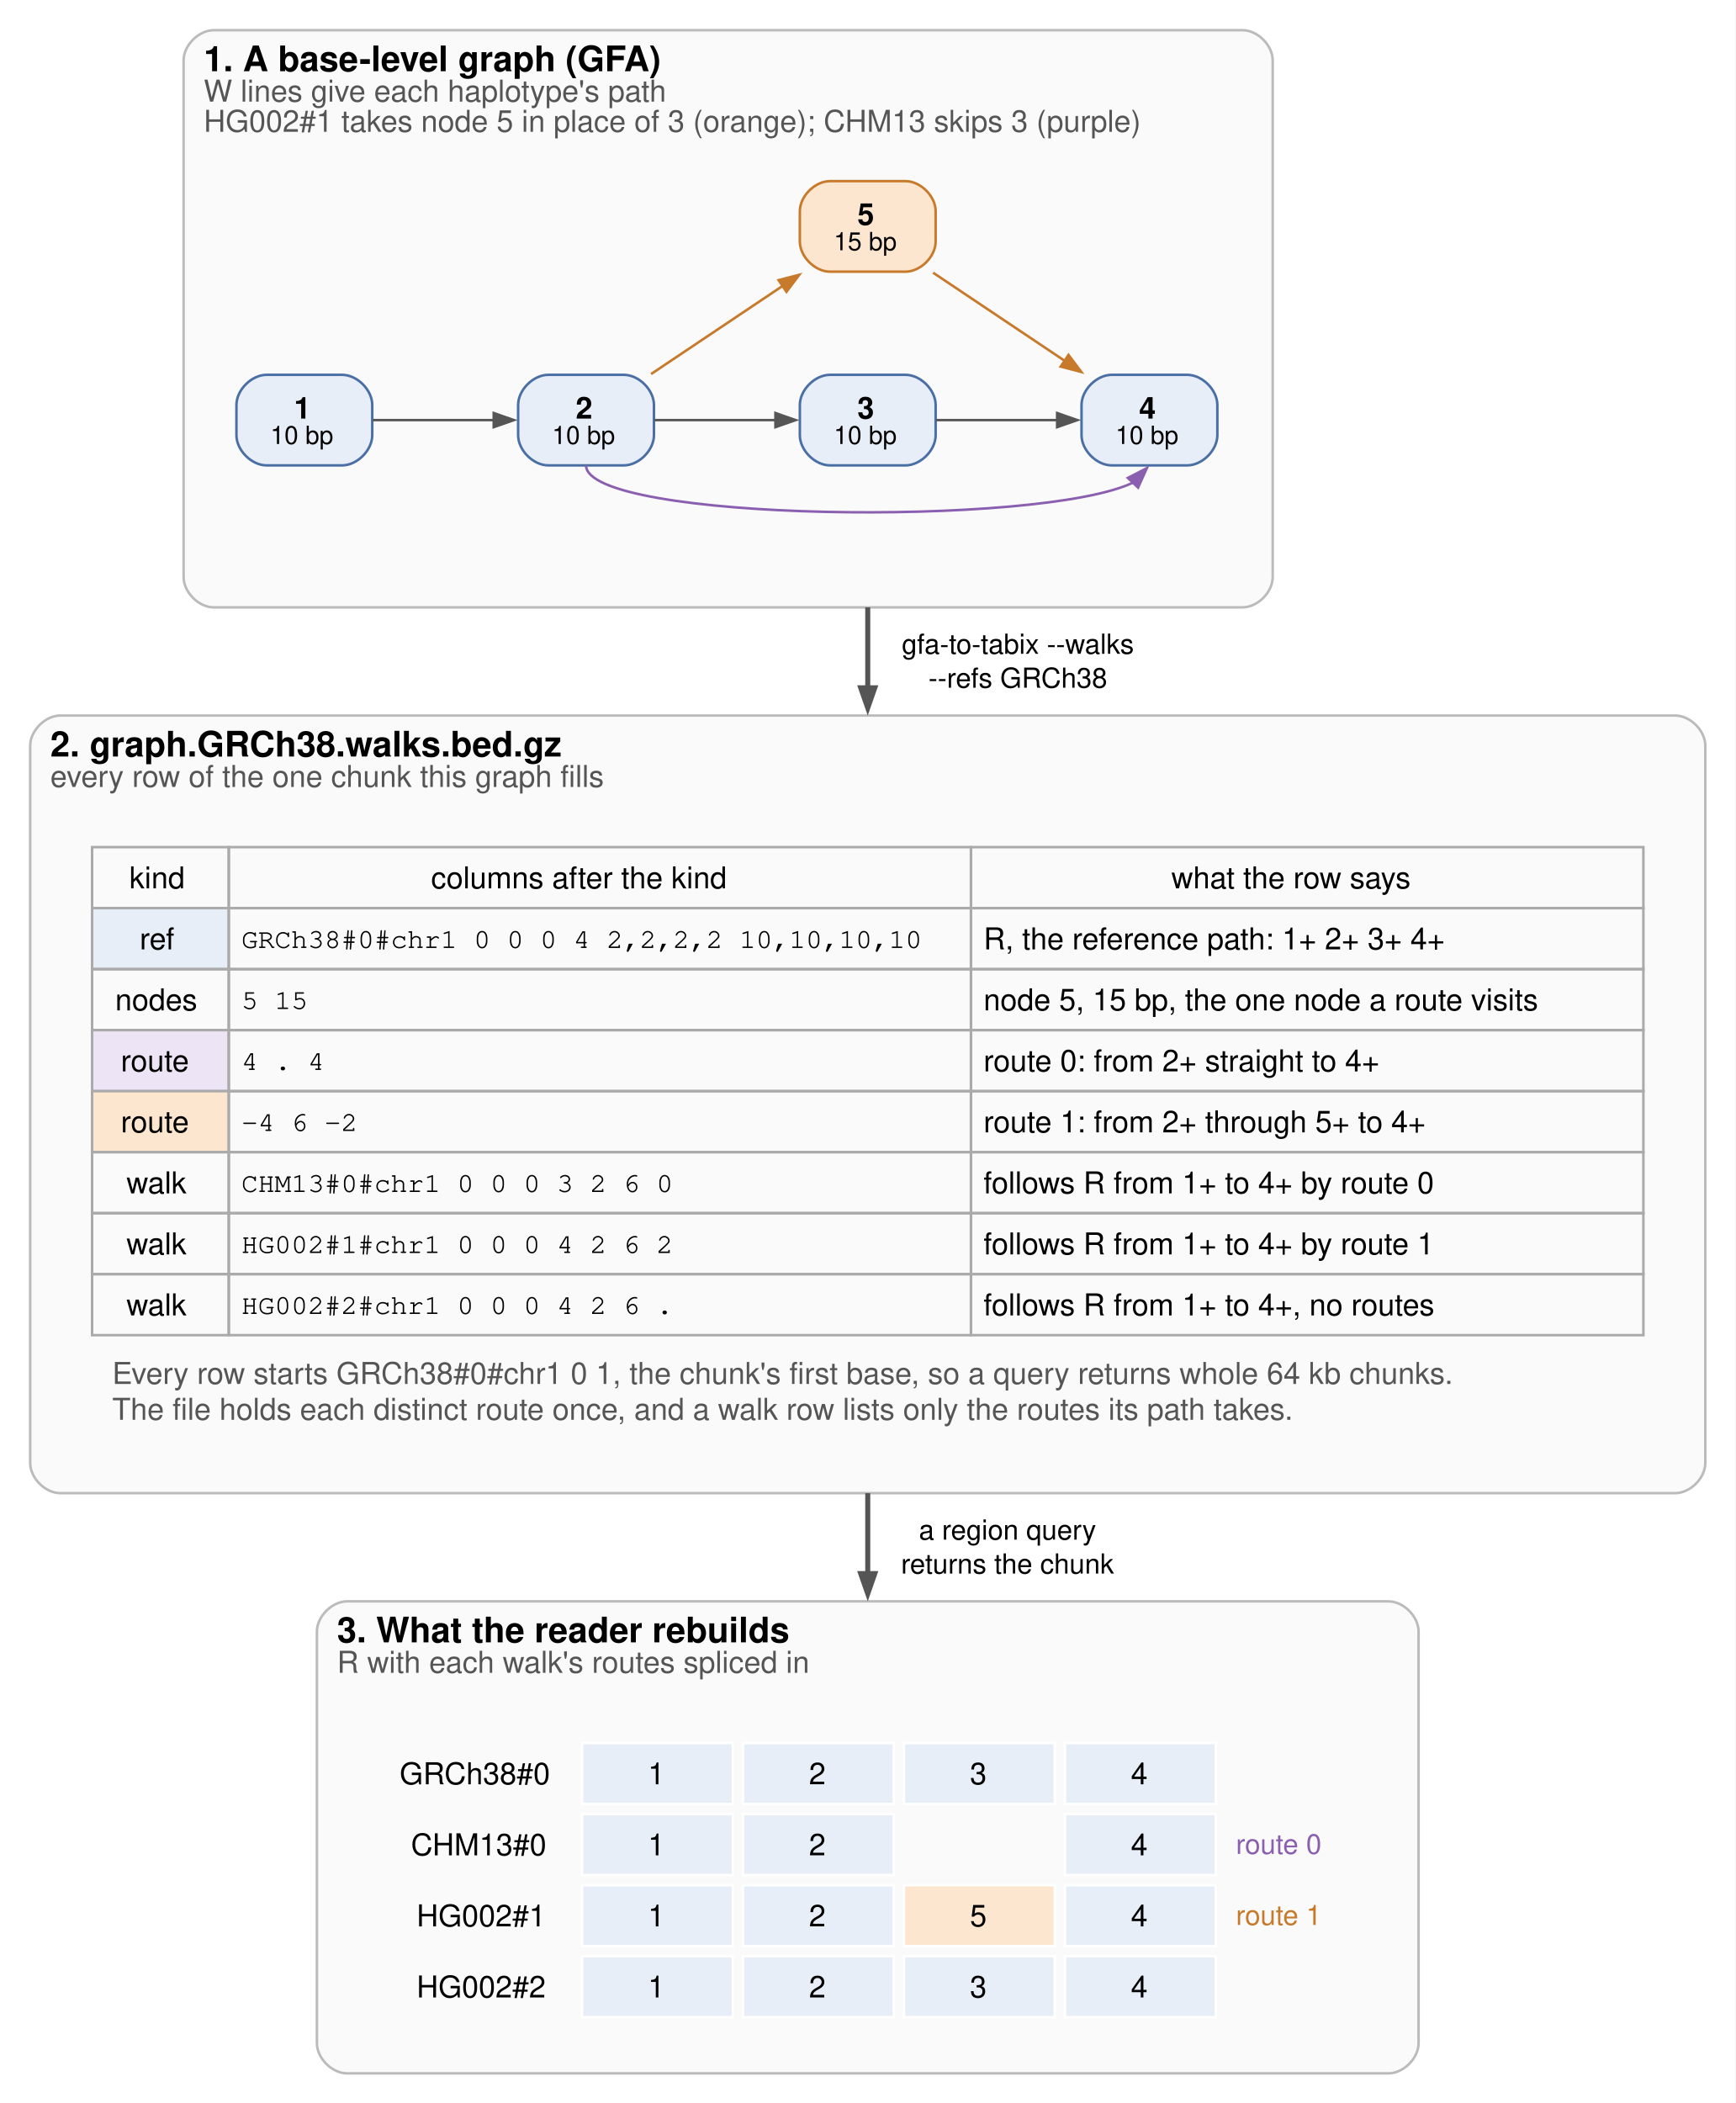
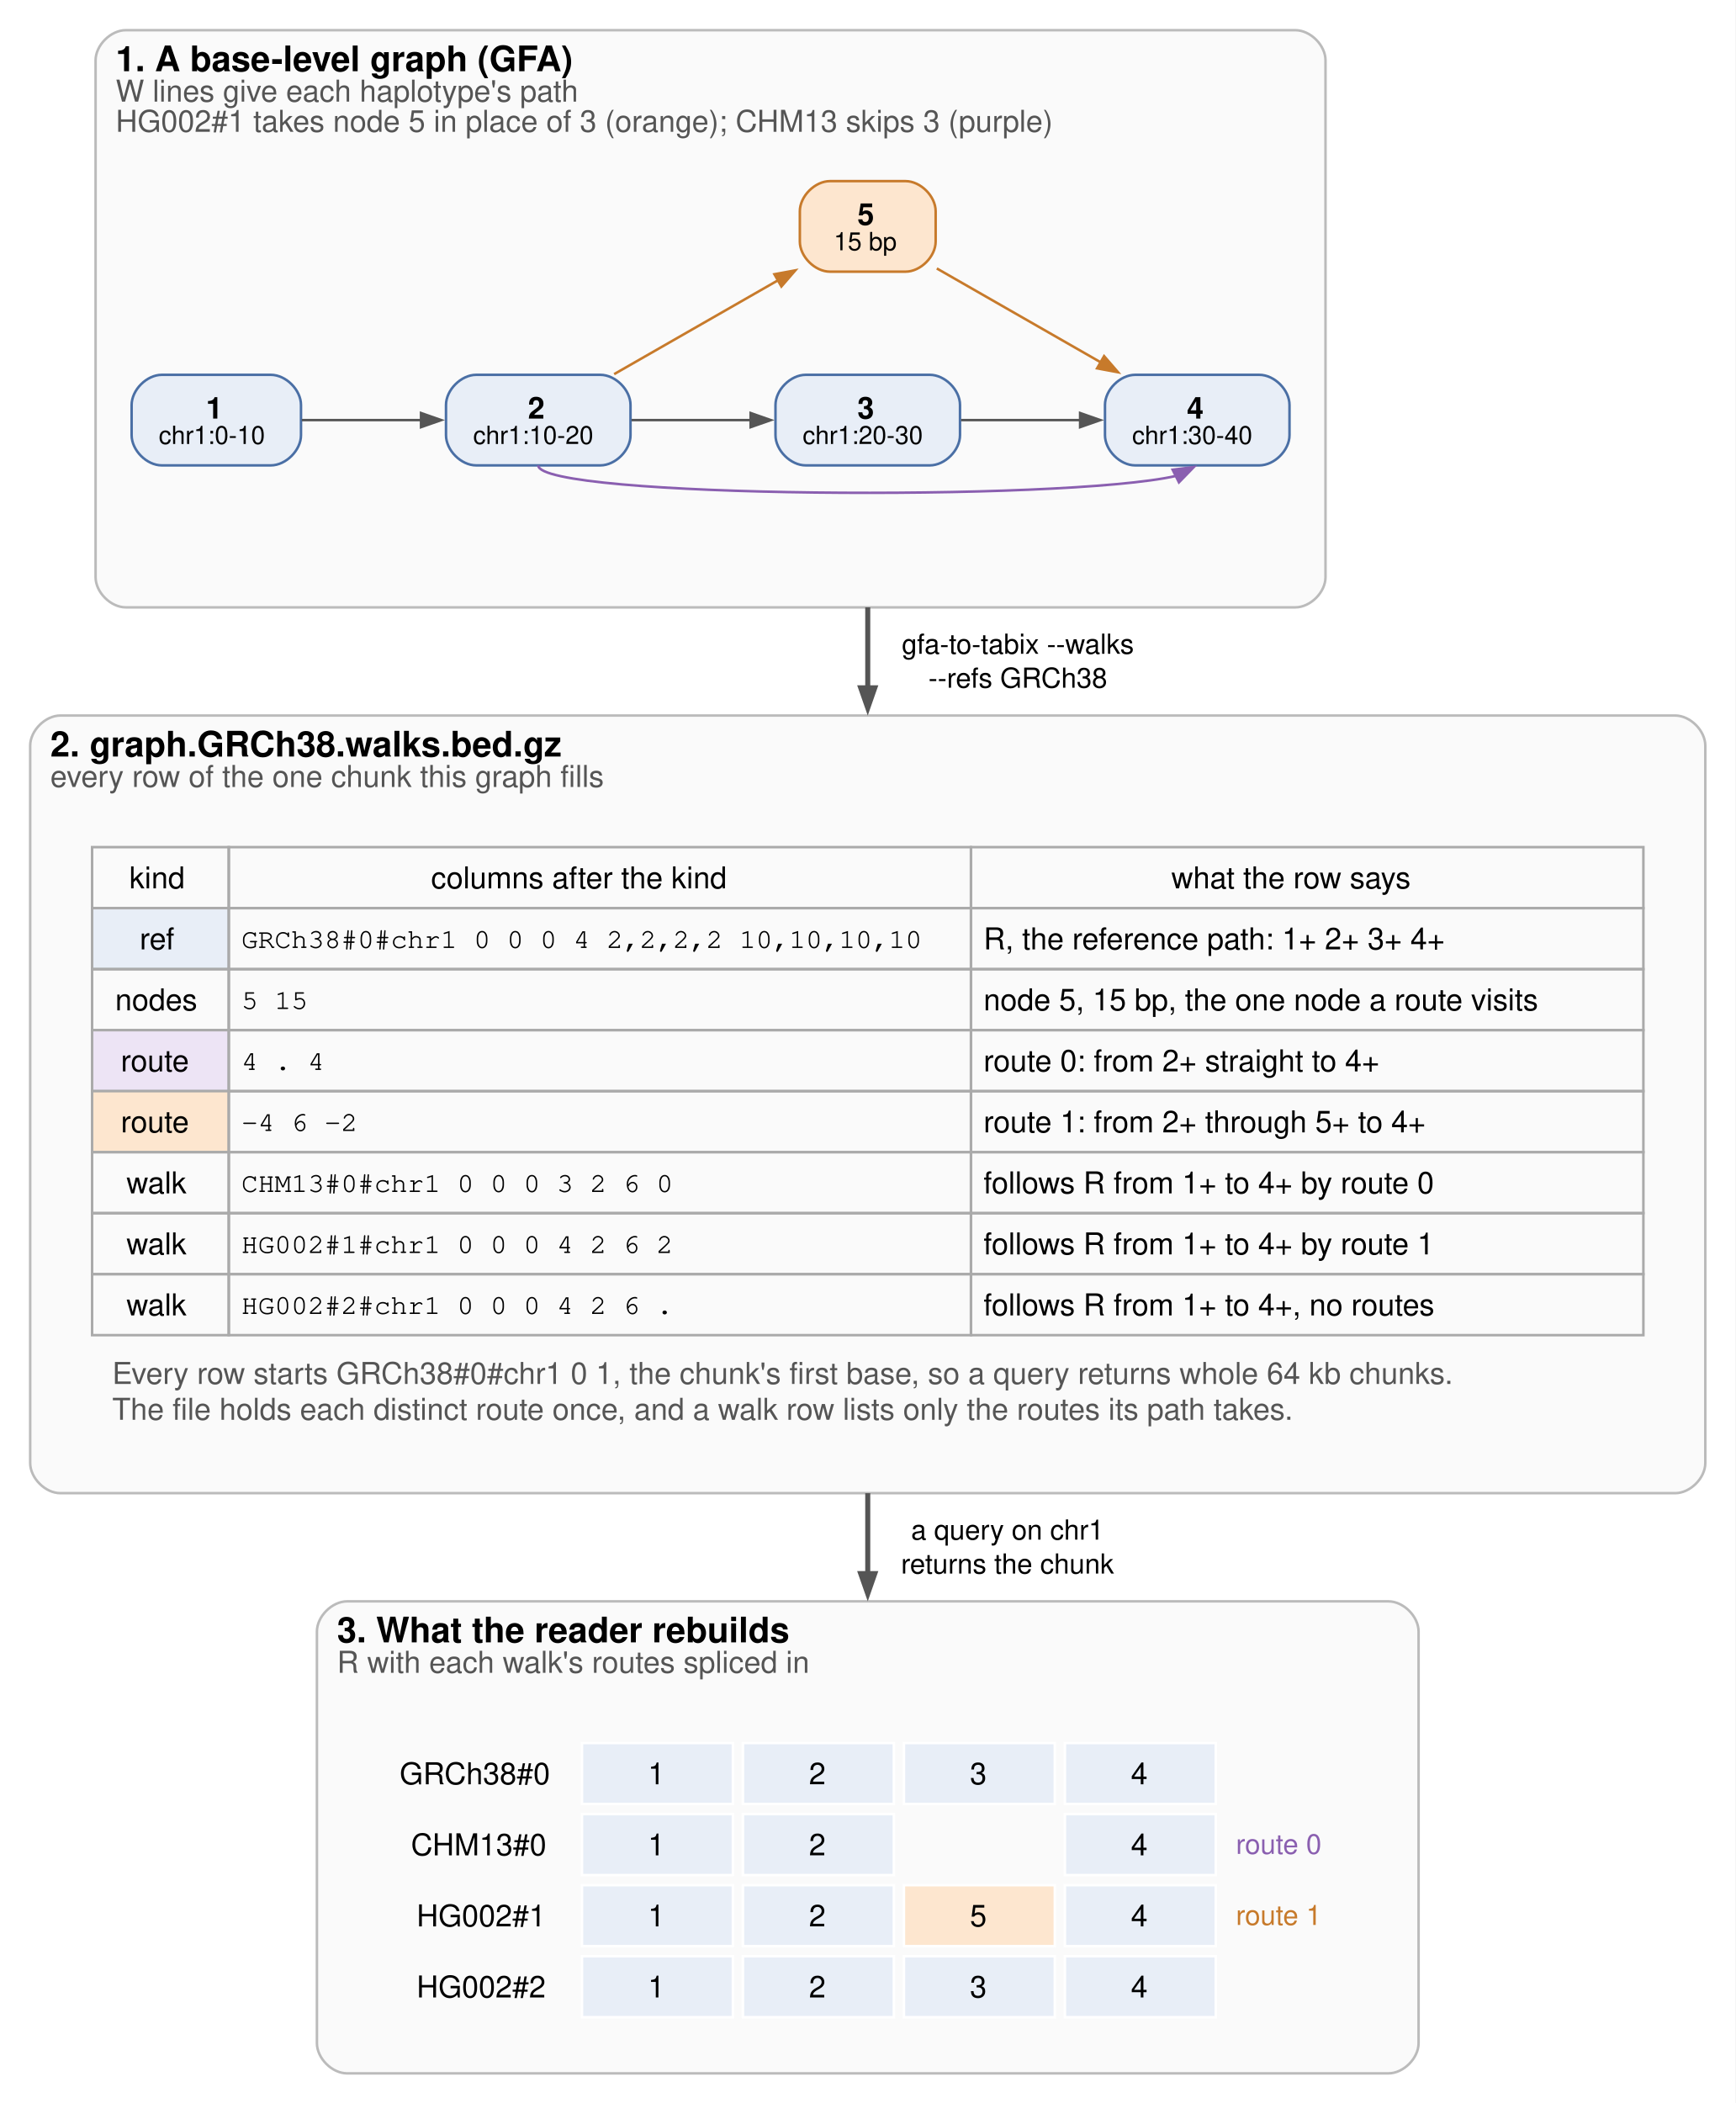
<svg xmlns="http://www.w3.org/2000/svg" width="690pt" height="836pt" viewBox="0.00 0.00 690.00 836.00">
  <g id="graph0" class="graph" transform="scale(1 1) rotate(0) translate(4 832.22)">
    <polygon fill="white" stroke="none" points="-4,4 -4,-832.22 686,-832.22 686,4 -4,4" />
    <g id="clust2" class="cluster">
-       <path fill="#fafafa" stroke="#bbbbbb" d="M81,-590.78C81,-590.78 490,-590.78 490,-590.78 496,-590.78 502,-596.78 502,-602.78 502,-602.78 502,-808.22 502,-808.22 502,-814.22 496,-820.22 490,-820.22 490,-820.22 81,-820.22 81,-820.22 75,-820.22 69,-814.22 69,-808.22 69,-808.22 69,-602.78 69,-602.78 69,-596.78 75,-590.78 81,-590.78" />
-       <text xml:space="preserve" text-anchor="start" x="77" y="-803.92" font-family="Helvetica,sans-Serif" font-weight="bold" font-size="14.00">1. A base-level graph (GFA)</text>
-       <text xml:space="preserve" text-anchor="start" x="77" y="-791.82" font-family="Helvetica,sans-Serif" font-size="12.00" fill="#555555">W lines give each haplotype's path</text>
-       <text xml:space="preserve" text-anchor="start" x="77" y="-779.82" font-family="Helvetica,sans-Serif" font-size="12.00" fill="#555555">HG002#1 takes node 5 in place of 3 (orange); CHM13 skips 3 (purple)</text>
+       <path fill="#fafafa" stroke="#bbbbbb" d="M46,-590.78C46,-590.78 511,-590.78 511,-590.78 517,-590.78 523,-596.78 523,-602.78 523,-602.78 523,-808.22 523,-808.22 523,-814.22 517,-820.22 511,-820.22 511,-820.22 46,-820.22 46,-820.22 40,-820.22 34,-814.22 34,-808.22 34,-808.22 34,-602.78 34,-602.78 34,-596.78 40,-590.78 46,-590.78" />
+       <text xml:space="preserve" text-anchor="start" x="42" y="-803.92" font-family="Helvetica,sans-Serif" font-weight="bold" font-size="14.00">1. A base-level graph (GFA)</text>
+       <text xml:space="preserve" text-anchor="start" x="42" y="-791.82" font-family="Helvetica,sans-Serif" font-size="12.00" fill="#555555">W lines give each haplotype's path</text>
+       <text xml:space="preserve" text-anchor="start" x="42" y="-779.82" font-family="Helvetica,sans-Serif" font-size="12.00" fill="#555555">HG002#1 takes node 5 in place of 3 (orange); CHM13 skips 3 (purple)</text>
    </g>
    <g id="clust4" class="cluster">
      <path fill="#fafafa" stroke="#bbbbbb" d="M20,-238.64C20,-238.64 662,-238.64 662,-238.64 668,-238.64 674,-244.64 674,-250.64 674,-250.64 674,-535.78 674,-535.78 674,-541.78 668,-547.78 662,-547.78 662,-547.78 20,-547.78 20,-547.78 14,-547.78 8,-541.78 8,-535.78 8,-535.78 8,-250.64 8,-250.64 8,-244.64 14,-238.64 20,-238.64" />
      <text xml:space="preserve" text-anchor="start" x="16" y="-531.48" font-family="Helvetica,sans-Serif" font-weight="bold" font-size="14.00">2. graph.GRCh38.walks.bed.gz</text>
      <text xml:space="preserve" text-anchor="start" x="16" y="-519.38" font-family="Helvetica,sans-Serif" font-size="12.00" fill="#555555">every row of the one chunk this graph fills</text>
    </g>
    <g id="clust5" class="cluster">
      <path fill="#fafafa" stroke="#bbbbbb" d="M134,-8C134,-8 548,-8 548,-8 554,-8 560,-14 560,-20 560,-20 560,-183.64 560,-183.64 560,-189.64 554,-195.64 548,-195.64 548,-195.64 134,-195.64 134,-195.64 128,-195.64 122,-189.64 122,-183.64 122,-183.64 122,-20 122,-20 122,-14 128,-8 134,-8" />
      <text xml:space="preserve" text-anchor="start" x="130" y="-179.34" font-family="Helvetica,sans-Serif" font-weight="bold" font-size="14.00">3. What the reader rebuilds</text>
      <text xml:space="preserve" text-anchor="start" x="130" y="-167.24" font-family="Helvetica,sans-Serif" font-size="12.00" fill="#555555">R with each walk's routes spliced in</text>
    </g>
    <g id="node1" class="node">
-       <path fill="#e8eef7" stroke="#4a6fa5" d="M132,-683.22C132,-683.22 102,-683.22 102,-683.22 96,-683.22 90,-677.22 90,-671.22 90,-671.22 90,-659.22 90,-659.22 90,-653.22 96,-647.22 102,-647.22 102,-647.22 132,-647.22 132,-647.22 138,-647.22 144,-653.22 144,-659.22 144,-659.22 144,-671.22 144,-671.22 144,-677.22 138,-683.22 132,-683.22" />
-       <text xml:space="preserve" text-anchor="start" x="112.88" y="-665.82" font-family="Helvetica,sans-Serif" font-weight="bold" font-size="12.00">1</text>
-       <text xml:space="preserve" text-anchor="start" x="103.5" y="-655.72" font-family="Helvetica,sans-Serif" font-size="10.00">10 bp</text>
+       <path fill="#e8eef7" stroke="#4a6fa5" d="M103.67,-683.22C103.67,-683.22 60.33,-683.22 60.33,-683.22 54.33,-683.22 48.33,-677.22 48.33,-671.22 48.33,-671.22 48.33,-659.22 48.33,-659.22 48.33,-653.22 54.33,-647.22 60.33,-647.22 60.33,-647.22 103.67,-647.22 103.67,-647.22 109.67,-647.22 115.67,-653.22 115.67,-659.22 115.67,-659.22 115.67,-671.22 115.67,-671.22 115.67,-677.22 109.67,-683.22 103.67,-683.22" />
+       <text xml:space="preserve" text-anchor="start" x="77.88" y="-665.82" font-family="Helvetica,sans-Serif" font-weight="bold" font-size="12.00">1</text>
+       <text xml:space="preserve" text-anchor="start" x="59.12" y="-655.72" font-family="Helvetica,sans-Serif" font-size="10.00">chr1:0-10</text>
    </g>
    <g id="node2" class="node">
-       <path fill="#e8eef7" stroke="#4a6fa5" d="M244,-683.22C244,-683.22 214,-683.22 214,-683.22 208,-683.22 202,-677.22 202,-671.22 202,-671.22 202,-659.22 202,-659.22 202,-653.22 208,-647.22 214,-647.22 214,-647.22 244,-647.22 244,-647.22 250,-647.22 256,-653.22 256,-659.22 256,-659.22 256,-671.22 256,-671.22 256,-677.22 250,-683.22 244,-683.22" />
-       <text xml:space="preserve" text-anchor="start" x="224.88" y="-665.82" font-family="Helvetica,sans-Serif" font-weight="bold" font-size="12.00">2</text>
-       <text xml:space="preserve" text-anchor="start" x="215.5" y="-655.72" font-family="Helvetica,sans-Serif" font-size="10.00">10 bp</text>
+       <path fill="#e8eef7" stroke="#4a6fa5" d="M234.68,-683.22C234.68,-683.22 185.32,-683.22 185.32,-683.22 179.32,-683.22 173.32,-677.22 173.32,-671.22 173.32,-671.22 173.32,-659.22 173.32,-659.22 173.32,-653.22 179.32,-647.22 185.32,-647.22 185.32,-647.22 234.68,-647.22 234.68,-647.22 240.68,-647.22 246.68,-653.22 246.68,-659.22 246.68,-659.22 246.68,-671.22 246.68,-671.22 246.68,-677.22 240.68,-683.22 234.68,-683.22" />
+       <text xml:space="preserve" text-anchor="start" x="205.88" y="-665.82" font-family="Helvetica,sans-Serif" font-weight="bold" font-size="12.00">2</text>
+       <text xml:space="preserve" text-anchor="start" x="184.12" y="-655.72" font-family="Helvetica,sans-Serif" font-size="10.00">chr1:10-20</text>
    </g>
    <g id="edge1" class="edge">
-       <path fill="none" stroke="#555555" d="M144.12,-665.22C160.2,-665.22 176.27,-665.22 192.35,-665.22" />
-       <polygon fill="#555555" stroke="#555555" points="192.3,-668.02 200.3,-665.22 192.3,-662.42 192.3,-668.02" />
+       <path fill="none" stroke="#555555" d="M116,-665.22C131.86,-665.22 147.72,-665.22 163.58,-665.22" />
+       <polygon fill="#555555" stroke="#555555" points="163.4,-668.02 171.4,-665.22 163.4,-662.42 163.4,-668.02" />
    </g>
    <g id="node3" class="node">
-       <path fill="#e8eef7" stroke="#4a6fa5" d="M356,-683.22C356,-683.22 326,-683.22 326,-683.22 320,-683.22 314,-677.22 314,-671.22 314,-671.22 314,-659.22 314,-659.22 314,-653.22 320,-647.22 326,-647.22 326,-647.22 356,-647.22 356,-647.22 362,-647.22 368,-653.22 368,-659.22 368,-659.22 368,-671.22 368,-671.22 368,-677.22 362,-683.22 356,-683.22" />
+       <path fill="#e8eef7" stroke="#4a6fa5" d="M365.68,-683.22C365.68,-683.22 316.32,-683.22 316.32,-683.22 310.32,-683.22 304.32,-677.22 304.32,-671.22 304.32,-671.22 304.32,-659.22 304.32,-659.22 304.32,-653.22 310.32,-647.22 316.32,-647.22 316.32,-647.22 365.68,-647.22 365.68,-647.22 371.68,-647.22 377.68,-653.22 377.68,-659.22 377.68,-659.22 377.68,-671.22 377.68,-671.22 377.68,-677.22 371.68,-683.22 365.68,-683.22" />
      <text xml:space="preserve" text-anchor="start" x="336.88" y="-665.82" font-family="Helvetica,sans-Serif" font-weight="bold" font-size="12.00">3</text>
-       <text xml:space="preserve" text-anchor="start" x="327.5" y="-655.72" font-family="Helvetica,sans-Serif" font-size="10.00">10 bp</text>
+       <text xml:space="preserve" text-anchor="start" x="315.12" y="-655.72" font-family="Helvetica,sans-Serif" font-size="10.00">chr1:20-30</text>
    </g>
    <g id="edge2" class="edge">
-       <path fill="none" stroke="#555555" d="M256.12,-665.22C272.2,-665.22 288.27,-665.22 304.35,-665.22" />
-       <polygon fill="#555555" stroke="#555555" points="304.3,-668.02 312.3,-665.22 304.3,-662.42 304.3,-668.02" />
+       <path fill="none" stroke="#555555" d="M247.1,-665.22C262.94,-665.22 278.78,-665.22 294.63,-665.22" />
+       <polygon fill="#555555" stroke="#555555" points="294.44,-668.02 302.44,-665.22 294.44,-662.42 294.44,-668.02" />
    </g>
    <g id="node4" class="node">
-       <path fill="#e8eef7" stroke="#4a6fa5" d="M468,-683.22C468,-683.22 438,-683.22 438,-683.22 432,-683.22 426,-677.22 426,-671.22 426,-671.22 426,-659.22 426,-659.22 426,-653.22 432,-647.22 438,-647.22 438,-647.22 468,-647.22 468,-647.22 474,-647.22 480,-653.22 480,-659.22 480,-659.22 480,-671.22 480,-671.22 480,-677.22 474,-683.22 468,-683.22" />
-       <text xml:space="preserve" text-anchor="start" x="448.88" y="-665.82" font-family="Helvetica,sans-Serif" font-weight="bold" font-size="12.00">4</text>
-       <text xml:space="preserve" text-anchor="start" x="439.5" y="-655.72" font-family="Helvetica,sans-Serif" font-size="10.00">10 bp</text>
+       <path fill="#e8eef7" stroke="#4a6fa5" d="M496.68,-683.22C496.68,-683.22 447.32,-683.22 447.32,-683.22 441.32,-683.22 435.32,-677.22 435.32,-671.22 435.32,-671.22 435.32,-659.22 435.32,-659.22 435.32,-653.22 441.32,-647.22 447.32,-647.22 447.32,-647.22 496.68,-647.22 496.68,-647.22 502.68,-647.22 508.68,-653.22 508.68,-659.22 508.68,-659.22 508.68,-671.22 508.68,-671.22 508.68,-677.22 502.68,-683.22 496.68,-683.22" />
+       <text xml:space="preserve" text-anchor="start" x="467.88" y="-665.82" font-family="Helvetica,sans-Serif" font-weight="bold" font-size="12.00">4</text>
+       <text xml:space="preserve" text-anchor="start" x="446.12" y="-655.72" font-family="Helvetica,sans-Serif" font-size="10.00">chr1:30-40</text>
    </g>
    <g id="edge6" class="edge">
-       <path fill="none" stroke="#8a5fb0" d="M229,-647.22C229,-624.86 409.81,-622.59 446.54,-640.41" />
-       <polygon fill="#8a5fb0" stroke="#8a5fb0" points="444.42,-642.24 451.96,-646.12 448.48,-638.39 444.42,-642.24" />
+       <path fill="none" stroke="#8a5fb0" d="M210,-647.22C210,-634.23 418.73,-632.83 463.58,-643.03" />
+       <polygon fill="#8a5fb0" stroke="#8a5fb0" points="462.23,-645.49 470.64,-646.55 464.73,-640.48 462.23,-645.49" />
    </g>
    <g id="node5" class="node">
      <path fill="#fde6cf" stroke="#c77a2b" d="M356,-760.22C356,-760.22 326,-760.22 326,-760.22 320,-760.22 314,-754.22 314,-748.22 314,-748.22 314,-736.22 314,-736.22 314,-730.22 320,-724.22 326,-724.22 326,-724.22 356,-724.22 356,-724.22 362,-724.22 368,-730.22 368,-736.22 368,-736.22 368,-748.22 368,-748.22 368,-754.22 362,-760.22 356,-760.22" />
      <text xml:space="preserve" text-anchor="start" x="336.88" y="-742.82" font-family="Helvetica,sans-Serif" font-weight="bold" font-size="12.00">5</text>
      <text xml:space="preserve" text-anchor="start" x="327.5" y="-732.72" font-family="Helvetica,sans-Serif" font-size="10.00">15 bp</text>
    </g>
    <g id="edge4" class="edge">
-       <path fill="none" stroke="#c77a2b" d="M254.84,-683.52C270.5,-694.01 290.65,-707.5 307.53,-718.81" />
-       <polygon fill="#c77a2b" stroke="#c77a2b" points="305.56,-720.86 313.77,-722.98 308.68,-716.2 305.56,-720.86" />
+       <path fill="none" stroke="#c77a2b" d="M240.17,-683.49C259.61,-694.62 284.98,-709.15 305.4,-720.84" />
+       <polygon fill="#c77a2b" stroke="#c77a2b" points="303.89,-723.2 312.22,-724.75 306.67,-718.34 303.89,-723.2" />
    </g>
    <g id="edge3" class="edge">
-       <path fill="none" stroke="#555555" d="M368.12,-665.22C384.2,-665.22 400.27,-665.22 416.35,-665.22" />
-       <polygon fill="#555555" stroke="#555555" points="416.3,-668.02 424.3,-665.22 416.3,-662.42 416.3,-668.02" />
+       <path fill="none" stroke="#555555" d="M378.1,-665.22C393.94,-665.22 409.78,-665.22 425.63,-665.22" />
+       <polygon fill="#555555" stroke="#555555" points="425.44,-668.02 433.44,-665.22 425.44,-662.42 425.44,-668.02" />
    </g>
    <g id="edge5" class="edge">
-       <path fill="none" stroke="#c77a2b" d="M366.98,-723.82C382.67,-713.32 402.82,-699.82 419.68,-688.53" />
-       <polygon fill="#c77a2b" stroke="#c77a2b" points="420.82,-691.14 425.91,-684.36 417.7,-686.49 420.82,-691.14" />
+       <path fill="none" stroke="#c77a2b" d="M368.46,-725.5C387.4,-714.65 412.84,-700.09 433.76,-688.11" />
+       <polygon fill="#c77a2b" stroke="#c77a2b" points="434.97,-690.65 440.52,-684.24 432.18,-685.79 434.97,-690.65" />
    </g>
    <g id="node7" class="node">
      <polygon fill="none" stroke="#aaaaaa" points="32.62,-471.21 32.62,-495.46 86.96,-495.46 86.96,-471.21 32.62,-471.21" />
      <text xml:space="preserve" text-anchor="start" x="47.42" y="-479.06" font-family="Helvetica,sans-Serif" font-size="12.00">kind</text>
      <polygon fill="none" stroke="#aaaaaa" points="86.96,-471.21 86.96,-495.46 382.04,-495.46 382.04,-471.21 86.96,-471.21" />
      <text xml:space="preserve" text-anchor="start" x="167.38" y="-479.06" font-family="Helvetica,sans-Serif" font-size="12.00">columns after the kind</text>
      <polygon fill="none" stroke="#aaaaaa" points="382.04,-471.21 382.04,-495.46 649.38,-495.46 649.38,-471.21 382.04,-471.21" />
      <text xml:space="preserve" text-anchor="start" x="461.71" y="-479.06" font-family="Helvetica,sans-Serif" font-size="12.00">what the row says</text>
      <polygon fill="#e8eef7" stroke="none" points="32.62,-446.96 32.62,-471.21 86.96,-471.21 86.96,-446.96 32.62,-446.96" />
      <polygon fill="none" stroke="#aaaaaa" points="32.62,-446.96 32.62,-471.21 86.96,-471.21 86.96,-446.96 32.62,-446.96" />
      <text xml:space="preserve" text-anchor="start" x="51.54" y="-454.81" font-family="Helvetica,sans-Serif" font-size="12.00">ref</text>
      <polygon fill="none" stroke="#aaaaaa" points="86.96,-446.96 86.96,-471.21 382.04,-471.21 382.04,-446.96 86.96,-446.96" />
      <text xml:space="preserve" text-anchor="start" x="91.96" y="-455.38" font-family="Courier,monospace" font-size="11.00">GRCh38#0#chr1 0 0 0 4 2,2,2,2 10,10,10,10</text>
      <polygon fill="none" stroke="#aaaaaa" points="382.04,-446.96 382.04,-471.21 649.38,-471.21 649.38,-446.96 382.04,-446.96" />
      <text xml:space="preserve" text-anchor="start" x="387.04" y="-454.81" font-family="Helvetica,sans-Serif" font-size="12.00">R, the reference path: 1+ 2+ 3+ 4+</text>
      <polygon fill="none" stroke="#aaaaaa" points="32.62,-422.71 32.62,-446.96 86.96,-446.96 86.96,-422.71 32.62,-422.71" />
      <text xml:space="preserve" text-anchor="start" x="41.79" y="-430.56" font-family="Helvetica,sans-Serif" font-size="12.00">nodes</text>
      <polygon fill="none" stroke="#aaaaaa" points="86.96,-422.71 86.96,-446.96 382.04,-446.96 382.04,-422.71 86.96,-422.71" />
      <text xml:space="preserve" text-anchor="start" x="91.96" y="-431.13" font-family="Courier,monospace" font-size="11.00">5 15</text>
      <polygon fill="none" stroke="#aaaaaa" points="382.04,-422.71 382.04,-446.96 649.38,-446.96 649.38,-422.71 382.04,-422.71" />
      <text xml:space="preserve" text-anchor="start" x="387.04" y="-430.56" font-family="Helvetica,sans-Serif" font-size="12.00">node 5, 15 bp, the one node a route visits</text>
      <polygon fill="#ede4f5" stroke="none" points="32.62,-398.46 32.62,-422.71 86.96,-422.71 86.96,-398.46 32.62,-398.46" />
      <polygon fill="none" stroke="#aaaaaa" points="32.62,-398.46 32.62,-422.71 86.96,-422.71 86.96,-398.46 32.62,-398.46" />
      <text xml:space="preserve" text-anchor="start" x="44.04" y="-406.31" font-family="Helvetica,sans-Serif" font-size="12.00">route</text>
      <polygon fill="none" stroke="#aaaaaa" points="86.96,-398.46 86.96,-422.71 382.04,-422.71 382.04,-398.46 86.96,-398.46" />
      <text xml:space="preserve" text-anchor="start" x="91.96" y="-406.88" font-family="Courier,monospace" font-size="11.00">4 . 4</text>
      <polygon fill="none" stroke="#aaaaaa" points="382.04,-398.46 382.04,-422.71 649.38,-422.71 649.38,-398.46 382.04,-398.46" />
      <text xml:space="preserve" text-anchor="start" x="387.04" y="-406.31" font-family="Helvetica,sans-Serif" font-size="12.00">route 0: from 2+ straight to 4+</text>
      <polygon fill="#fde6cf" stroke="none" points="32.62,-374.21 32.62,-398.46 86.96,-398.46 86.96,-374.21 32.62,-374.21" />
      <polygon fill="none" stroke="#aaaaaa" points="32.62,-374.21 32.62,-398.46 86.96,-398.46 86.96,-374.21 32.62,-374.21" />
      <text xml:space="preserve" text-anchor="start" x="44.04" y="-382.06" font-family="Helvetica,sans-Serif" font-size="12.00">route</text>
      <polygon fill="none" stroke="#aaaaaa" points="86.96,-374.21 86.96,-398.46 382.04,-398.46 382.04,-374.21 86.96,-374.21" />
      <text xml:space="preserve" text-anchor="start" x="91.96" y="-382.63" font-family="Courier,monospace" font-size="11.00">-4 6 -2</text>
      <polygon fill="none" stroke="#aaaaaa" points="382.04,-374.21 382.04,-398.46 649.38,-398.46 649.38,-374.21 382.04,-374.21" />
      <text xml:space="preserve" text-anchor="start" x="387.04" y="-382.06" font-family="Helvetica,sans-Serif" font-size="12.00">route 1: from 2+ through 5+ to 4+</text>
      <polygon fill="none" stroke="#aaaaaa" points="32.62,-349.96 32.62,-374.21 86.96,-374.21 86.96,-349.96 32.62,-349.96" />
      <text xml:space="preserve" text-anchor="start" x="46.29" y="-357.81" font-family="Helvetica,sans-Serif" font-size="12.00">walk</text>
      <polygon fill="none" stroke="#aaaaaa" points="86.96,-349.96 86.96,-374.21 382.04,-374.21 382.04,-349.96 86.96,-349.96" />
      <text xml:space="preserve" text-anchor="start" x="91.96" y="-358.38" font-family="Courier,monospace" font-size="11.00">CHM13#0#chr1 0 0 0 3 2 6 0</text>
      <polygon fill="none" stroke="#aaaaaa" points="382.04,-349.96 382.04,-374.21 649.38,-374.21 649.38,-349.96 382.04,-349.96" />
      <text xml:space="preserve" text-anchor="start" x="387.04" y="-357.81" font-family="Helvetica,sans-Serif" font-size="12.00">follows R from 1+ to 4+ by route 0</text>
      <polygon fill="none" stroke="#aaaaaa" points="32.62,-325.71 32.62,-349.96 86.96,-349.96 86.96,-325.71 32.62,-325.71" />
      <text xml:space="preserve" text-anchor="start" x="46.29" y="-333.56" font-family="Helvetica,sans-Serif" font-size="12.00">walk</text>
      <polygon fill="none" stroke="#aaaaaa" points="86.96,-325.71 86.96,-349.96 382.04,-349.96 382.04,-325.71 86.96,-325.71" />
      <text xml:space="preserve" text-anchor="start" x="91.96" y="-334.13" font-family="Courier,monospace" font-size="11.00">HG002#1#chr1 0 0 0 4 2 6 2</text>
      <polygon fill="none" stroke="#aaaaaa" points="382.04,-325.71 382.04,-349.96 649.38,-349.96 649.38,-325.71 382.04,-325.71" />
      <text xml:space="preserve" text-anchor="start" x="387.04" y="-333.56" font-family="Helvetica,sans-Serif" font-size="12.00">follows R from 1+ to 4+ by route 1</text>
      <polygon fill="none" stroke="#aaaaaa" points="32.62,-301.46 32.62,-325.71 86.96,-325.71 86.96,-301.46 32.62,-301.46" />
      <text xml:space="preserve" text-anchor="start" x="46.29" y="-309.31" font-family="Helvetica,sans-Serif" font-size="12.00">walk</text>
      <polygon fill="none" stroke="#aaaaaa" points="86.96,-301.46 86.96,-325.71 382.04,-325.71 382.04,-301.46 86.96,-301.46" />
      <text xml:space="preserve" text-anchor="start" x="91.96" y="-309.88" font-family="Courier,monospace" font-size="11.00">HG002#2#chr1 0 0 0 4 2 6 .</text>
      <polygon fill="none" stroke="#aaaaaa" points="382.04,-301.46 382.04,-325.71 649.38,-325.71 649.38,-301.46 382.04,-301.46" />
      <text xml:space="preserve" text-anchor="start" x="387.04" y="-309.31" font-family="Helvetica,sans-Serif" font-size="12.00">follows R from 1+ to 4+, no routes</text>
      <text xml:space="preserve" text-anchor="start" x="40.62" y="-282.06" font-family="Helvetica,sans-Serif" font-size="12.00" fill="#555555">Every row starts GRCh38#0#chr1 0 1, the chunk's first base, so a query returns whole 64 kb chunks.</text>
      <text xml:space="preserve" text-anchor="start" x="40.62" y="-267.81" font-family="Helvetica,sans-Serif" font-size="12.00" fill="#555555">The file holds each distinct route once, and a walk row lists only the routes its path takes.</text>
    </g>
    <g id="edge9" class="edge">
      <path fill="none" stroke="#555555" stroke-width="2" d="M341,-590.78C341,-582.75 341,-571.65 341,-558.68" />
      <polygon fill="#555555" stroke="#555555" stroke-width="2" points="343.8,-558.8 341,-550.8 338.2,-558.8 343.8,-558.8" />
      <text xml:space="preserve" text-anchor="middle" x="397.62" y="-572.33" font-family="Helvetica,sans-Serif" font-size="11.00">  gfa-to-tabix --walks</text>
      <text xml:space="preserve" text-anchor="middle" x="397.62" y="-558.83" font-family="Helvetica,sans-Serif" font-size="11.00">  --refs GRCh38</text>
    </g>
    <g id="node8" class="node">
      <text xml:space="preserve" text-anchor="start" x="154.88" y="-122.92" font-family="Helvetica,sans-Serif" font-size="12.00">GRCh38#0</text>
      <polygon fill="#e8eef7" stroke="none" points="227.38,-115.07 227.38,-139.32 287.38,-139.32 287.38,-115.07 227.38,-115.07" />
      <polygon fill="none" stroke="#ffffff" points="227.38,-115.07 227.38,-139.32 287.38,-139.32 287.38,-115.07 227.38,-115.07" />
      <text xml:space="preserve" text-anchor="start" x="253.62" y="-122.92" font-family="Helvetica,sans-Serif" font-size="12.00">1</text>
      <polygon fill="#e8eef7" stroke="none" points="291.38,-115.07 291.38,-139.32 351.38,-139.32 351.38,-115.07 291.38,-115.07" />
      <polygon fill="none" stroke="#ffffff" points="291.38,-115.07 291.38,-139.32 351.38,-139.32 351.38,-115.07 291.38,-115.07" />
      <text xml:space="preserve" text-anchor="start" x="317.62" y="-122.92" font-family="Helvetica,sans-Serif" font-size="12.00">2</text>
      <polygon fill="#e8eef7" stroke="none" points="355.38,-115.07 355.38,-139.32 415.38,-139.32 415.38,-115.07 355.38,-115.07" />
      <polygon fill="none" stroke="#ffffff" points="355.38,-115.07 355.38,-139.32 415.38,-139.32 415.38,-115.07 355.38,-115.07" />
      <text xml:space="preserve" text-anchor="start" x="381.62" y="-122.92" font-family="Helvetica,sans-Serif" font-size="12.00">3</text>
      <polygon fill="#e8eef7" stroke="none" points="419.38,-115.07 419.38,-139.32 479.38,-139.32 479.38,-115.07 419.38,-115.07" />
      <polygon fill="none" stroke="#ffffff" points="419.38,-115.07 419.38,-139.32 479.38,-139.32 479.38,-115.07 419.38,-115.07" />
      <text xml:space="preserve" text-anchor="start" x="445.62" y="-122.92" font-family="Helvetica,sans-Serif" font-size="12.00">4</text>
      <text xml:space="preserve" text-anchor="start" x="159.38" y="-94.67" font-family="Helvetica,sans-Serif" font-size="12.00">CHM13#0</text>
      <polygon fill="#e8eef7" stroke="none" points="227.38,-86.82 227.38,-111.07 287.38,-111.07 287.38,-86.82 227.38,-86.82" />
      <polygon fill="none" stroke="#ffffff" points="227.38,-86.82 227.38,-111.07 287.38,-111.07 287.38,-86.82 227.38,-86.82" />
      <text xml:space="preserve" text-anchor="start" x="253.62" y="-94.67" font-family="Helvetica,sans-Serif" font-size="12.00">1</text>
      <polygon fill="#e8eef7" stroke="none" points="291.38,-86.82 291.38,-111.07 351.38,-111.07 351.38,-86.82 291.38,-86.82" />
      <polygon fill="none" stroke="#ffffff" points="291.38,-86.82 291.38,-111.07 351.38,-111.07 351.38,-86.82 291.38,-86.82" />
      <text xml:space="preserve" text-anchor="start" x="317.62" y="-94.67" font-family="Helvetica,sans-Serif" font-size="12.00">2</text>
      <polygon fill="#e8eef7" stroke="none" points="419.38,-86.82 419.38,-111.07 479.38,-111.07 479.38,-86.82 419.38,-86.82" />
      <polygon fill="none" stroke="#ffffff" points="419.38,-86.82 419.38,-111.07 479.38,-111.07 479.38,-86.82 419.38,-86.82" />
      <text xml:space="preserve" text-anchor="start" x="445.62" y="-94.67" font-family="Helvetica,sans-Serif" font-size="12.00">4</text>
      <text xml:space="preserve" text-anchor="start" x="487.38" y="-95.25" font-family="Helvetica,sans-Serif" font-size="11.00" fill="#8a5fb0">route 0</text>
      <text xml:space="preserve" text-anchor="start" x="161.62" y="-66.42" font-family="Helvetica,sans-Serif" font-size="12.00">HG002#1</text>
      <polygon fill="#e8eef7" stroke="none" points="227.38,-58.57 227.38,-82.82 287.38,-82.82 287.38,-58.57 227.38,-58.57" />
      <polygon fill="none" stroke="#ffffff" points="227.38,-58.57 227.38,-82.82 287.38,-82.82 287.38,-58.57 227.38,-58.57" />
      <text xml:space="preserve" text-anchor="start" x="253.62" y="-66.42" font-family="Helvetica,sans-Serif" font-size="12.00">1</text>
      <polygon fill="#e8eef7" stroke="none" points="291.38,-58.57 291.38,-82.82 351.38,-82.82 351.38,-58.57 291.38,-58.57" />
      <polygon fill="none" stroke="#ffffff" points="291.38,-58.57 291.38,-82.82 351.38,-82.82 351.38,-58.57 291.38,-58.57" />
      <text xml:space="preserve" text-anchor="start" x="317.62" y="-66.42" font-family="Helvetica,sans-Serif" font-size="12.00">2</text>
      <polygon fill="#fde6cf" stroke="none" points="355.38,-58.57 355.38,-82.82 415.38,-82.82 415.38,-58.57 355.38,-58.57" />
      <polygon fill="none" stroke="#ffffff" points="355.38,-58.57 355.38,-82.82 415.38,-82.82 415.38,-58.57 355.38,-58.57" />
      <text xml:space="preserve" text-anchor="start" x="381.62" y="-66.42" font-family="Helvetica,sans-Serif" font-size="12.00">5</text>
      <polygon fill="#e8eef7" stroke="none" points="419.38,-58.57 419.38,-82.82 479.38,-82.82 479.38,-58.57 419.38,-58.57" />
      <polygon fill="none" stroke="#ffffff" points="419.38,-58.57 419.38,-82.82 479.38,-82.82 479.38,-58.57 419.38,-58.57" />
      <text xml:space="preserve" text-anchor="start" x="445.62" y="-66.42" font-family="Helvetica,sans-Serif" font-size="12.00">4</text>
      <text xml:space="preserve" text-anchor="start" x="487.38" y="-67" font-family="Helvetica,sans-Serif" font-size="11.00" fill="#c77a2b">route 1</text>
      <text xml:space="preserve" text-anchor="start" x="161.62" y="-38.17" font-family="Helvetica,sans-Serif" font-size="12.00">HG002#2</text>
      <polygon fill="#e8eef7" stroke="none" points="227.38,-30.32 227.38,-54.57 287.38,-54.57 287.38,-30.32 227.38,-30.32" />
      <polygon fill="none" stroke="#ffffff" points="227.38,-30.32 227.38,-54.57 287.38,-54.57 287.38,-30.32 227.38,-30.32" />
      <text xml:space="preserve" text-anchor="start" x="253.62" y="-38.17" font-family="Helvetica,sans-Serif" font-size="12.00">1</text>
      <polygon fill="#e8eef7" stroke="none" points="291.38,-30.32 291.38,-54.57 351.38,-54.57 351.38,-30.32 291.38,-30.32" />
      <polygon fill="none" stroke="#ffffff" points="291.38,-30.32 291.38,-54.57 351.38,-54.57 351.38,-30.32 291.38,-30.32" />
      <text xml:space="preserve" text-anchor="start" x="317.62" y="-38.17" font-family="Helvetica,sans-Serif" font-size="12.00">2</text>
      <polygon fill="#e8eef7" stroke="none" points="355.38,-30.32 355.38,-54.57 415.38,-54.57 415.38,-30.32 355.38,-30.32" />
      <polygon fill="none" stroke="#ffffff" points="355.38,-30.32 355.38,-54.57 415.38,-54.57 415.38,-30.32 355.38,-30.32" />
      <text xml:space="preserve" text-anchor="start" x="381.62" y="-38.17" font-family="Helvetica,sans-Serif" font-size="12.00">3</text>
      <polygon fill="#e8eef7" stroke="none" points="419.38,-30.32 419.38,-54.57 479.38,-54.57 479.38,-30.32 419.38,-30.32" />
      <polygon fill="none" stroke="#ffffff" points="419.38,-30.32 419.38,-54.57 479.38,-54.57 479.38,-30.32 419.38,-30.32" />
      <text xml:space="preserve" text-anchor="start" x="445.62" y="-38.17" font-family="Helvetica,sans-Serif" font-size="12.00">4</text>
    </g>
    <g id="edge10" class="edge">
      <path fill="none" stroke="#555555" stroke-width="2" d="M341,-238.64C341,-227.82 341,-216.94 341,-206.24" />
      <polygon fill="#555555" stroke="#555555" stroke-width="2" points="343.8,-206.67 341,-198.67 338.2,-206.67 343.8,-206.67" />
-       <text xml:space="preserve" text-anchor="middle" x="393.5" y="-220.19" font-family="Helvetica,sans-Serif" font-size="11.00">  a region query</text>
+       <text xml:space="preserve" text-anchor="middle" x="393.5" y="-220.19" font-family="Helvetica,sans-Serif" font-size="11.00">  a query on chr1</text>
      <text xml:space="preserve" text-anchor="middle" x="393.5" y="-206.69" font-family="Helvetica,sans-Serif" font-size="11.00">  returns the chunk</text>
    </g>
  </g>
</svg>
